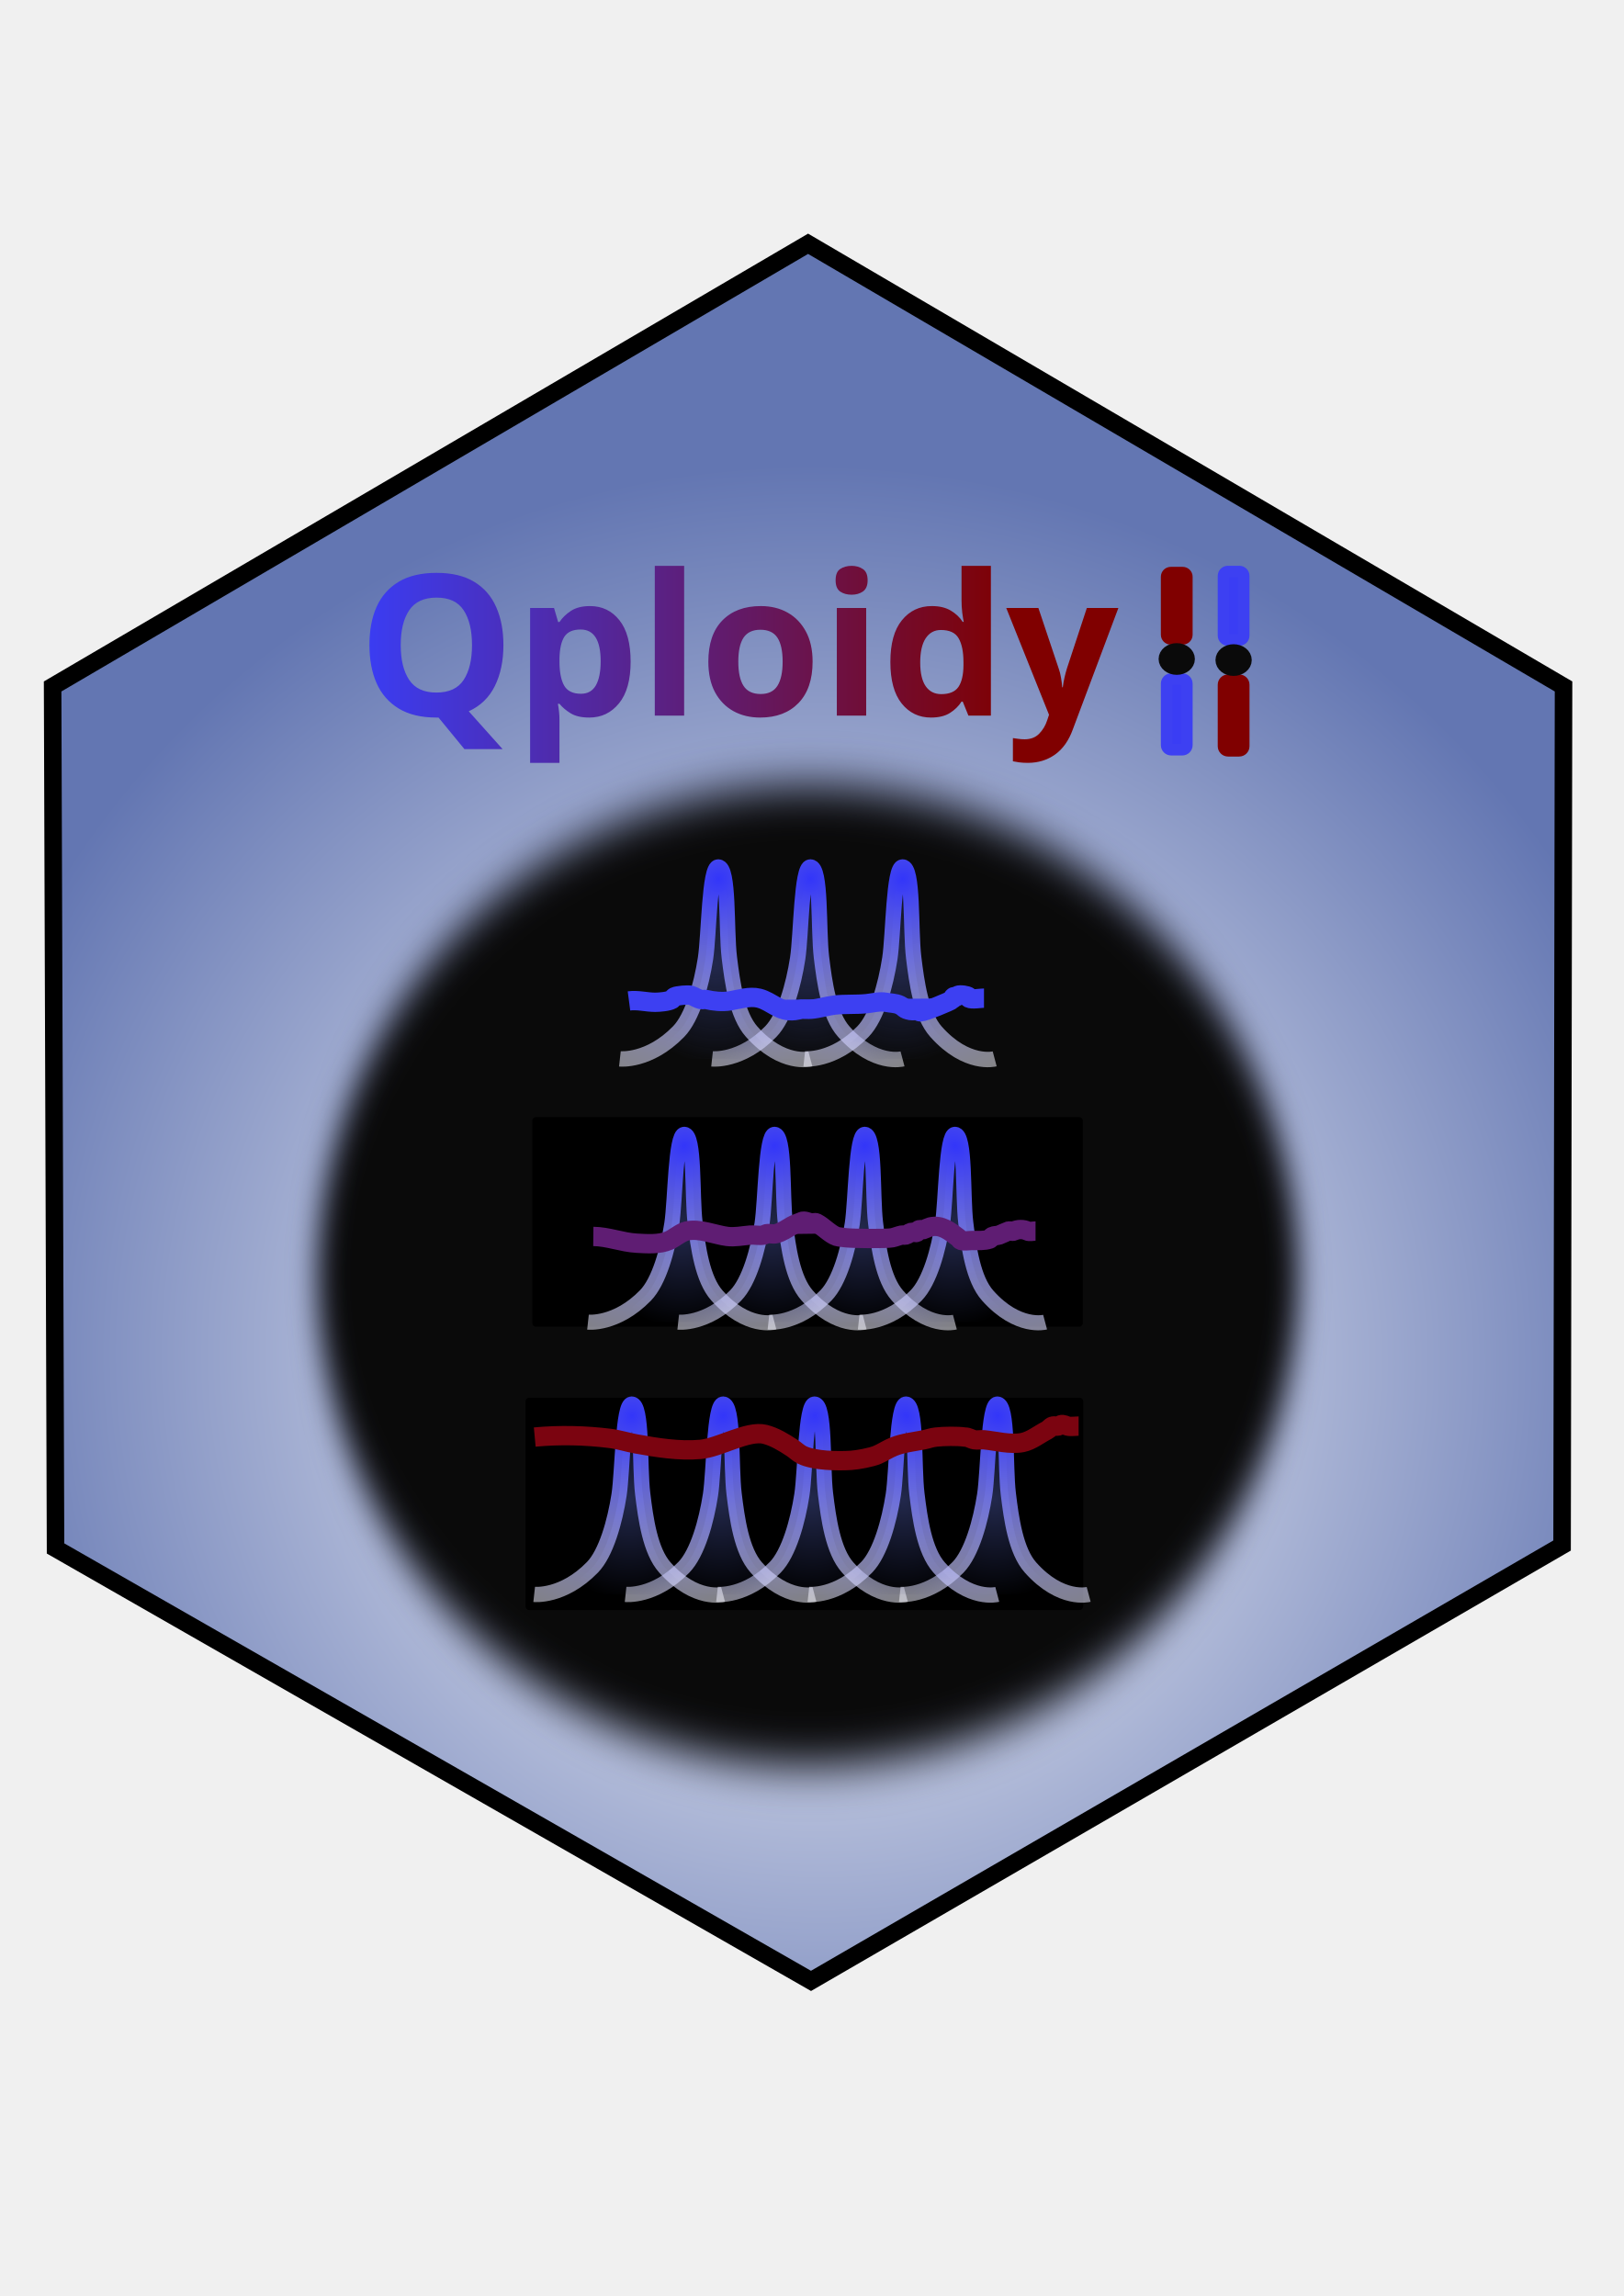
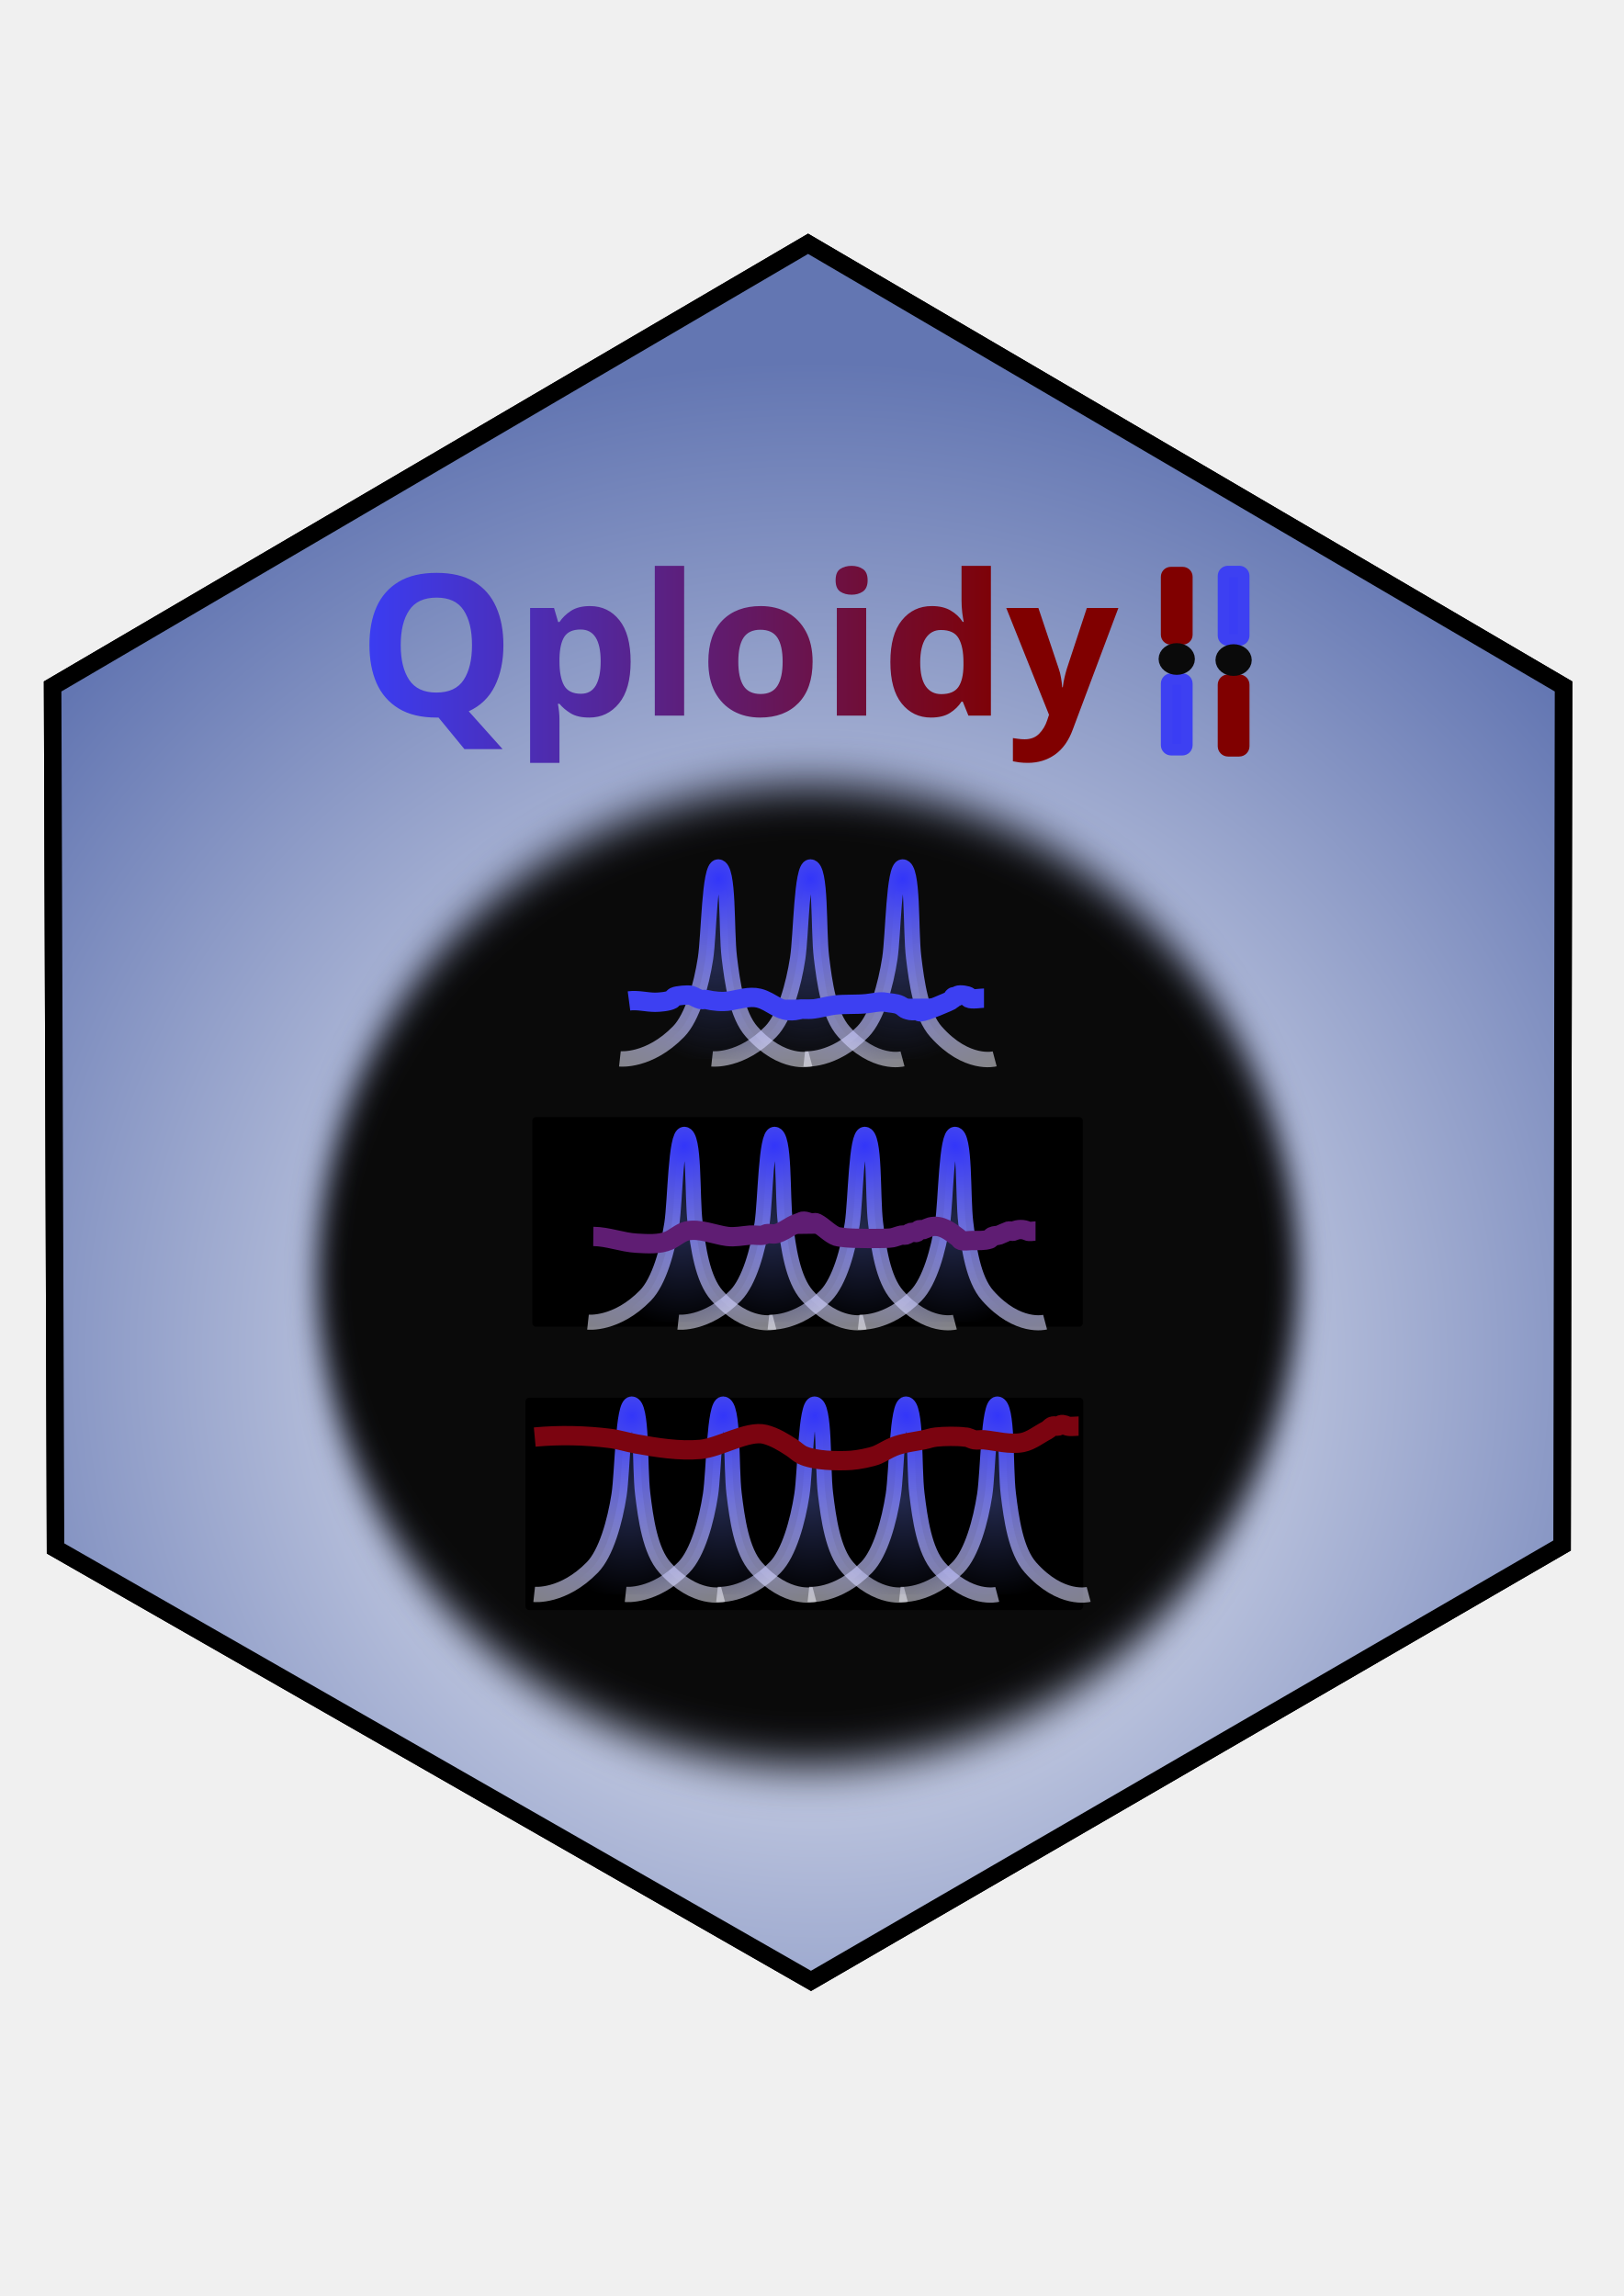
<svg xmlns="http://www.w3.org/2000/svg" xmlns:xlink="http://www.w3.org/1999/xlink" width="210mm" height="297mm" viewBox="0 0 210 297" version="1.1" id="svg6478">
  <defs id="defs6472">
    <linearGradient id="linearGradient16">
      <stop style="stop-color:#3a3df4;stop-opacity:1;" offset="0" id="stop18" />
      <stop style="stop-color:#800000;stop-opacity:1;" offset="1" id="stop17" />
    </linearGradient>
    <linearGradient id="linearGradient2108">
      <stop id="stop2104" offset="0" style="stop-color:#3336f9;stop-opacity:1" />
      <stop id="stop2106" offset="1" style="stop-color:#ffffff;stop-opacity:0.5" />
    </linearGradient>
    <linearGradient id="linearGradient2086">
      <stop style="stop-color:#22284c;stop-opacity:1;" offset="0" id="stop2082" />
      <stop style="stop-color:#22284c;stop-opacity:0;" offset="1" id="stop2084" />
    </linearGradient>
    <linearGradient id="linearGradient1725">
      <stop style="stop-color:#ffffff;stop-opacity:1" offset="0" id="stop1721" />
      <stop style="stop-color:#6376b2;stop-opacity:1" offset="1" id="stop1723" />
    </linearGradient>
    <linearGradient id="linearGradient1702">
      <stop style="stop-color:#000000;stop-opacity:1;" offset="0" id="stop1698" />
      <stop style="stop-color:#000000;stop-opacity:0;" offset="1" id="stop1700" />
    </linearGradient>
    <linearGradient id="linearGradient1645">
      <stop style="stop-color:#ffffff;stop-opacity:1" offset="0" id="stop1641" />
      <stop style="stop-color:#000000;stop-opacity:1" offset="1" id="stop1643" />
    </linearGradient>
    <linearGradient id="linearGradient1349">
      <stop id="stop1345" offset="0" style="stop-color:#3336f9;stop-opacity:1" />
      <stop id="stop1347" offset="1" style="stop-color:#ffffff;stop-opacity:0" />
    </linearGradient>
    <linearGradient id="linearGradient1127">
      <stop style="stop-color:#3336f9;stop-opacity:1" offset="0" id="stop1123" />
      <stop style="stop-color:#ffffff;stop-opacity:0.5" offset="1" id="stop1125" />
    </linearGradient>
    <linearGradient id="linearGradient946">
      <stop style="stop-color:#3336f9;stop-opacity:1" offset="0" id="stop942" />
      <stop style="stop-color:#ffffff;stop-opacity:0" offset="1" id="stop944" />
    </linearGradient>
    <clipPath clipPathUnits="userSpaceOnUse" id="clipPath1645-9-8-3-5-6-4-8">
      <circle r="28.895" cy="-134.299" cx="-86.19" id="circle1647-4-5-1-4-9-43-1" style="fill:url(#linearGradient1649);fill-opacity:1;stroke:url(#linearGradient1651);stroke-width:0.351;stroke-miterlimit:4;stroke-dasharray:none;stroke-dashoffset:0;stroke-opacity:1" transform="rotate(171.9596)" />
    </clipPath>
    <clipPath clipPathUnits="userSpaceOnUse" id="clipPath1738-0-9-9-1-6-7-8">
      <ellipse transform="matrix(-0.99665,0.08178446,-0.2362872,-0.9716833,0,0)" style="fill:url(#linearGradient1742);fill-opacity:1;stroke:url(#linearGradient1744);stroke-width:0.272;stroke-miterlimit:4;stroke-dasharray:none;stroke-dashoffset:0;stroke-opacity:1" id="circle1740-2-2-0-3-2-09-1" cx="-72.715" cy="-134.173" rx="28.937" ry="17.242" />
    </clipPath>
    <clipPath clipPathUnits="userSpaceOnUse" id="clipPath1730-44-0-9-9-7-3-5">
      <ellipse transform="matrix(-0.99665,0.08178446,-0.2362872,-0.9716833,0,0)" style="fill:url(#linearGradient1734);fill-opacity:1;stroke:url(#linearGradient1736);stroke-width:0.272;stroke-miterlimit:4;stroke-dasharray:none;stroke-dashoffset:0;stroke-opacity:1" id="circle1732-4-8-4-5-8-9-6" cx="-72.715" cy="-134.173" rx="28.937" ry="17.242" />
    </clipPath>
    <clipPath clipPathUnits="userSpaceOnUse" id="clipPath1714-9-5-5-6-2-2-8">
      <ellipse transform="matrix(-0.99665,0.08178446,-0.2362872,-0.9716833,0,0)" style="fill:url(#linearGradient1718);fill-opacity:1;stroke:url(#linearGradient1720);stroke-width:0.272;stroke-miterlimit:4;stroke-dasharray:none;stroke-dashoffset:0;stroke-opacity:1" id="circle1716-7-7-8-1-8-7-9" cx="-72.715" cy="-134.173" rx="28.937" ry="17.242" />
    </clipPath>
    <clipPath clipPathUnits="userSpaceOnUse" id="clipPath1698-4-4-1-0-9-2-0">
      <ellipse transform="matrix(-0.99665,0.08178446,-0.2362872,-0.9716833,0,0)" style="fill:url(#linearGradient1702);fill-opacity:1;stroke:url(#linearGradient1704);stroke-width:0.272;stroke-miterlimit:4;stroke-dasharray:none;stroke-dashoffset:0;stroke-opacity:1" id="circle1700-1-0-5-5-8-4-6" cx="-72.715" cy="-134.173" rx="28.937" ry="17.242" />
    </clipPath>
    <clipPath clipPathUnits="userSpaceOnUse" id="clipPath1706-29-8-3-1-3-2-6">
      <ellipse transform="matrix(-0.99665,0.08178446,-0.2362872,-0.9716833,0,0)" style="fill:url(#linearGradient1710);fill-opacity:1;stroke:url(#linearGradient1712);stroke-width:0.272;stroke-miterlimit:4;stroke-dasharray:none;stroke-dashoffset:0;stroke-opacity:1" id="circle1708-8-0-2-1-3-5-0" cx="-72.715" cy="-134.173" rx="28.937" ry="17.242" />
    </clipPath>
    <clipPath clipPathUnits="userSpaceOnUse" id="clipPath1722-8-8-3-1-1-5-6">
      <ellipse transform="matrix(-0.99665,0.08178446,-0.2362872,-0.9716833,0,0)" style="fill:url(#linearGradient1726);fill-opacity:1;stroke:url(#linearGradient1728);stroke-width:0.272;stroke-miterlimit:4;stroke-dasharray:none;stroke-dashoffset:0;stroke-opacity:1" id="circle1724-9-9-9-6-2-0-8" cx="-72.715" cy="-134.173" rx="28.937" ry="17.242" />
    </clipPath>
    <linearGradient id="linearGradient1913-1">
      <stop style="stop-color:#22284c;stop-opacity:1;" offset="0" id="stop1909" />
      <stop style="stop-color:#020203;stop-opacity:1" offset="1" id="stop1911" />
    </linearGradient>
    <clipPath clipPathUnits="userSpaceOnUse" id="clipPath1569-4-2-0-6-4-3-2">
      <ellipse transform="matrix(-0.3247665,-0.9457942,0.9837939,-0.1793031,0,0)" style="fill:url(#linearGradient1573);fill-opacity:1;stroke:url(#linearGradient1575);stroke-width:0.436;stroke-miterlimit:4;stroke-dasharray:none;stroke-dashoffset:0;stroke-opacity:1" id="circle1571-1-8-8-1-4-8-3" cx="-141.504" cy="59.13" rx="31.191" ry="41.159" />
    </clipPath>
    <clipPath clipPathUnits="userSpaceOnUse" id="clipPath1577-0-0-6-0-6-8-3">
      <ellipse transform="matrix(-0.3247665,-0.9457942,0.9837939,-0.1793031,0,0)" style="fill:url(#linearGradient1581);fill-opacity:1;stroke:url(#linearGradient1583);stroke-width:0.436;stroke-miterlimit:4;stroke-dasharray:none;stroke-dashoffset:0;stroke-opacity:1" id="circle1579-1-5-7-1-7-2-3" cx="-141.504" cy="59.13" rx="31.191" ry="41.159" />
    </clipPath>
    <clipPath clipPathUnits="userSpaceOnUse" id="clipPath1585-8-2-9-3-5-4-1">
      <ellipse transform="matrix(-0.3247665,-0.9457942,0.9837939,-0.1793031,0,0)" style="fill:url(#linearGradient1589);fill-opacity:1;stroke:url(#linearGradient1591);stroke-width:0.436;stroke-miterlimit:4;stroke-dasharray:none;stroke-dashoffset:0;stroke-opacity:1" id="circle1587-22-9-9-8-8-8-1" cx="-141.504" cy="59.13" rx="31.191" ry="41.159" />
    </clipPath>
    <clipPath clipPathUnits="userSpaceOnUse" id="clipPath1593-5-3-6-0-9-0-8">
      <ellipse transform="matrix(-0.3247665,-0.9457942,0.9837939,-0.1793031,0,0)" style="fill:url(#linearGradient1597);fill-opacity:1;stroke:url(#linearGradient1599);stroke-width:0.436;stroke-miterlimit:4;stroke-dasharray:none;stroke-dashoffset:0;stroke-opacity:1" id="circle1595-7-6-8-5-0-8-1" cx="-141.504" cy="59.13" rx="31.191" ry="41.159" />
    </clipPath>
    <clipPath clipPathUnits="userSpaceOnUse" id="clipPath1601-9-4-2-3-9-1-8">
      <ellipse transform="matrix(-0.3247665,-0.9457942,0.9837939,-0.1793031,0,0)" style="fill:url(#linearGradient1605);fill-opacity:1;stroke:url(#linearGradient1607);stroke-width:0.436;stroke-miterlimit:4;stroke-dasharray:none;stroke-dashoffset:0;stroke-opacity:1" id="circle1603-7-4-4-2-1-6-0" cx="-141.504" cy="59.13" rx="31.191" ry="41.159" />
    </clipPath>
    <clipPath clipPathUnits="userSpaceOnUse" id="clipPath1561-5-5-7-0-7-2-4">
      <ellipse transform="matrix(-0.3247665,-0.9457942,0.9837939,-0.1793031,0,0)" style="fill:url(#linearGradient1565);fill-opacity:1;stroke:url(#linearGradient1567);stroke-width:0.436;stroke-miterlimit:4;stroke-dasharray:none;stroke-dashoffset:0;stroke-opacity:1" id="circle1563-9-8-2-2-9-3-1" cx="-141.504" cy="59.13" rx="31.191" ry="41.159" />
    </clipPath>
    <clipPath clipPathUnits="userSpaceOnUse" id="clipPath1443-7-3-2-8-6-20-5">
      <circle r="54.138" cy="71.668" cx="-142.578" id="circle1445-88-7-8-0-8-3-7" style="fill:url(#linearGradient1447);fill-opacity:1;stroke:url(#linearGradient1449);stroke-width:0.658;stroke-miterlimit:4;stroke-dasharray:none;stroke-dashoffset:0;stroke-opacity:1" transform="rotate(-104.0452)" />
    </clipPath>
    <clipPath clipPathUnits="userSpaceOnUse" id="clipPath1459-1-1-1-2-3-2-8">
      <circle r="54.138" cy="71.668" cx="-142.578" id="circle1461-7-5-6-4-2-3-9" style="fill:url(#linearGradient1463);fill-opacity:1;stroke:url(#linearGradient1465);stroke-width:0.658;stroke-miterlimit:4;stroke-dasharray:none;stroke-dashoffset:0;stroke-opacity:1" transform="rotate(-104.0452)" />
    </clipPath>
    <clipPath clipPathUnits="userSpaceOnUse" id="clipPath1467-6-6-7-2-4-0-6">
      <circle r="54.138" cy="71.668" cx="-142.578" id="circle1469-1-0-4-3-1-8-0" style="fill:url(#linearGradient1471);fill-opacity:1;stroke:url(#linearGradient1473);stroke-width:0.658;stroke-miterlimit:4;stroke-dasharray:none;stroke-dashoffset:0;stroke-opacity:1" transform="rotate(-104.0452)" />
    </clipPath>
    <clipPath clipPathUnits="userSpaceOnUse" id="clipPath1451-44-4-0-5-1-80-1">
      <circle r="54.138" cy="71.668" cx="-142.578" id="circle1453-5-6-8-1-5-2-3" style="fill:url(#linearGradient1455);fill-opacity:1;stroke:url(#linearGradient1457);stroke-width:0.658;stroke-miterlimit:4;stroke-dasharray:none;stroke-dashoffset:0;stroke-opacity:1" transform="rotate(-104.0452)" />
    </clipPath>
    <clipPath clipPathUnits="userSpaceOnUse" id="clipPath1475-4-5-6-4-6-8-6">
      <circle r="54.138" cy="71.668" cx="-142.578" id="circle1477-9-9-8-3-2-6-9" style="fill:url(#linearGradient1479);fill-opacity:1;stroke:url(#linearGradient1481);stroke-width:0.658;stroke-miterlimit:4;stroke-dasharray:none;stroke-dashoffset:0;stroke-opacity:1" transform="rotate(-104.0452)" />
    </clipPath>
    <clipPath clipPathUnits="userSpaceOnUse" id="clipPath1483-7-1-7-7-0-7-2">
      <circle r="54.138" cy="71.668" cx="-142.578" id="circle1485-7-1-0-9-2-7-6" style="fill:url(#linearGradient1487);fill-opacity:1;stroke:url(#linearGradient1489);stroke-width:0.658;stroke-miterlimit:4;stroke-dasharray:none;stroke-dashoffset:0;stroke-opacity:1" transform="rotate(-104.0452)" />
    </clipPath>
    <linearGradient xlink:href="#linearGradient1913-1" id="linearGradient3030" gradientUnits="userSpaceOnUse" gradientTransform="matrix(0.9982655,1.5511878e-8,-1.5511878e-8,0.9982655,-190.9825,255.1117)" x1="-152.34" y1="117.739" x2="-143.159" y2="78.534" />
    <radialGradient xlink:href="#linearGradient946" id="radialGradient924" cx="-155.253" cy="71.1" fx="-155.253" fy="71.1" r="33.751" gradientTransform="matrix(-0.7009803,0.6741835,-0.6313606,-0.6564553,52.47271,263.6155)" gradientUnits="userSpaceOnUse" />
    <radialGradient xlink:href="#linearGradient946" id="radialGradient996" gradientUnits="userSpaceOnUse" gradientTransform="matrix(-0.7009803,0.6741835,-0.6313606,-0.6564553,73.63939,313.8867)" cx="-155.253" cy="71.1" fx="-155.253" fy="71.1" r="33.751" />
    <radialGradient xlink:href="#linearGradient1349" id="radialGradient1010-3" gradientUnits="userSpaceOnUse" gradientTransform="matrix(-0.522258,0.5831327,-0.7091714,-0.6351391,314.8017,254.9639)" cx="-155.253" cy="71.1" fx="-155.253" fy="71.1" r="33.751" />
    <radialGradient xlink:href="#linearGradient1349" id="radialGradient1400" gradientUnits="userSpaceOnUse" gradientTransform="matrix(-0.507786,0.4630821,-0.5638963,-0.6183323,306.7194,235.1306)" cx="-155.253" cy="71.1" fx="-155.253" fy="71.1" r="33.751" />
    <radialGradient xlink:href="#linearGradient1645" id="radialGradient7484-1-1" gradientUnits="userSpaceOnUse" gradientTransform="matrix(0.9501912,-0.00233168,0.00236553,0.9639829,265.7683,309.6755)" cx="107.537" cy="164.403" fx="107.537" fy="164.403" r="98.841" />
    <radialGradient xlink:href="#linearGradient1349" id="radialGradient1050-5" gradientUnits="userSpaceOnUse" gradientTransform="matrix(-0.5150987,0.5599784,-0.501978,-0.4617468,77.14965,232.0409)" cx="-155.253" cy="71.1" fx="-155.253" fy="71.1" r="33.751" />
    <radialGradient xlink:href="#linearGradient1349" id="radialGradient1024-0-4" gradientUnits="userSpaceOnUse" gradientTransform="matrix(-0.932222,0.9309037,-1.219727,-1.221454,69.49747,369.5732)" cx="-155.253" cy="71.1" fx="-155.253" fy="71.1" r="33.751" />
    <radialGradient xlink:href="#linearGradient1127" id="radialGradient972-7-6" gradientUnits="userSpaceOnUse" gradientTransform="matrix(-0.6290439,0.604997,-0.5665687,-0.5890881,48.0604,318.9647)" cx="-155.253" cy="71.1" fx="-155.253" fy="71.1" r="33.751" />
    <radialGradient xlink:href="#linearGradient1127" id="radialGradient974-4-0" gradientUnits="userSpaceOnUse" gradientTransform="matrix(-0.6290439,0.604997,-0.5665687,-0.5890881,36.23874,318.9647)" cx="-155.253" cy="71.1" fx="-155.253" fy="71.1" r="33.751" />
    <radialGradient xlink:href="#linearGradient1127" id="radialGradient976-8-1" gradientUnits="userSpaceOnUse" gradientTransform="matrix(-0.6290439,0.604997,-0.5665687,-0.5890881,24.41706,318.9647)" cx="-155.253" cy="71.1" fx="-155.253" fy="71.1" r="33.751" />
    <radialGradient xlink:href="#linearGradient2108" id="radialGradient1010-4-1" gradientUnits="userSpaceOnUse" gradientTransform="matrix(-0.5711131,0.6060626,-0.6593452,-0.6213231,87.29399,321.422)" cx="-155.253" cy="71.1" fx="-155.253" fy="71.1" r="33.751" />
    <radialGradient xlink:href="#linearGradient1127" id="radialGradient1012-0-5" gradientUnits="userSpaceOnUse" gradientTransform="matrix(-0.642008,0.6563025,-0.7794211,-0.7624451,226.7233,530.715)" cx="-155.253" cy="71.1" fx="-155.253" fy="71.1" r="33.751" />
    <filter style="color-interpolation-filters:sRGB" id="filter7470-6-6" x="-0.05" width="1.1" y="-0.05" height="1.1">
      <feGaussianBlur stdDeviation="2.108" id="feGaussianBlur7472-1-7" />
    </filter>
-     <radialGradient xlink:href="#linearGradient1725" id="radialGradient1719-3" cx="271.528" cy="415.185" fx="271.528" fy="415.185" r="98.841" gradientTransform="matrix(0.8418155,-0.805822,0.8118184,0.8480798,-459.9066,42.44527)" gradientUnits="userSpaceOnUse" />
+     <radialGradient xlink:href="#linearGradient1725" id="radialGradient1719-3" cx="271.528" cy="415.185" fx="271.528" fy="415.185" r="98.841" gradientTransform="matrix(0.9202058,-0.9221542,0.9260004,0.9240439,-528.5984,42.49361)" gradientUnits="userSpaceOnUse" />
    <radialGradient xlink:href="#linearGradient2086" id="radialGradient2088" cx="231.025" cy="386.672" fx="231.025" fy="386.672" r="13.721" gradientTransform="matrix(0.8973774,0,0,0.9393801,-125.9115,-169.2569)" gradientUnits="userSpaceOnUse" />
    <radialGradient xlink:href="#linearGradient2086" id="radialGradient2090" cx="244.199" cy="386.672" fx="244.199" fy="386.672" r="13.721" gradientTransform="matrix(0.8973774,0,0,0.9393814,-125.9115,-169.2575)" gradientUnits="userSpaceOnUse" />
    <radialGradient xlink:href="#linearGradient2086" id="radialGradient2092" cx="257.372" cy="386.672" fx="257.372" fy="386.672" r="13.721" gradientTransform="matrix(0.8973774,0,0,0.9393811,-125.9115,-169.2573)" gradientUnits="userSpaceOnUse" />
    <radialGradient xlink:href="#linearGradient2086" id="radialGradient2094" cx="283.719" cy="386.672" fx="283.719" fy="386.672" r="13.721" gradientTransform="matrix(0.8973774,0,0,0.9393769,-125.9115,-169.2558)" gradientUnits="userSpaceOnUse" />
    <radialGradient xlink:href="#linearGradient2086" id="radialGradient2096" cx="270.546" cy="386.672" fx="270.546" fy="386.672" r="13.721" gradientTransform="matrix(1,0,0,1.0468,0,-18.09627)" gradientUnits="userSpaceOnUse" />
    <radialGradient xlink:href="#linearGradient2086" id="radialGradient2113" gradientUnits="userSpaceOnUse" gradientTransform="matrix(0.8973774,0,0,0.9393746,-125.9115,-169.2548)" cx="270.546" cy="386.672" fx="270.546" fy="386.672" r="13.721" />
    <radialGradient xlink:href="#linearGradient1127" id="radialGradient2115" gradientUnits="userSpaceOnUse" gradientTransform="matrix(-0.5761235,0.588951,-0.6994349,-0.684201,77.54487,323.236)" cx="-155.253" cy="71.1" fx="-155.253" fy="71.1" r="33.751" />
    <radialGradient xlink:href="#linearGradient2086" id="radialGradient2129" gradientUnits="userSpaceOnUse" gradientTransform="matrix(0.88582,0,0,0.9272828,-116.4396,-199.6391)" cx="257.372" cy="386.672" fx="257.372" fy="386.672" r="13.721" />
    <radialGradient xlink:href="#linearGradient1127" id="radialGradient2131" gradientUnits="userSpaceOnUse" gradientTransform="matrix(-0.6209424,0.5972052,-0.5592718,-0.5815013,55.29175,282.2949)" cx="-155.253" cy="71.1" fx="-155.253" fy="71.1" r="33.751" />
    <radialGradient xlink:href="#linearGradient2086" id="radialGradient2133" gradientUnits="userSpaceOnUse" gradientTransform="matrix(0.88582,0,0,0.9272831,-116.4396,-199.6392)" cx="244.199" cy="386.672" fx="244.199" fy="386.672" r="13.721" />
    <radialGradient xlink:href="#linearGradient1127" id="radialGradient2135" gradientUnits="userSpaceOnUse" gradientTransform="matrix(-0.6209424,0.5972052,-0.5592718,-0.5815013,43.62235,282.2949)" cx="-155.253" cy="71.1" fx="-155.253" fy="71.1" r="33.751" />
    <radialGradient xlink:href="#linearGradient2086" id="radialGradient2137" gradientUnits="userSpaceOnUse" gradientTransform="matrix(0.88582,0,0,0.9272818,-116.4396,-199.6387)" cx="231.025" cy="386.672" fx="231.025" fy="386.672" r="13.721" />
    <radialGradient xlink:href="#linearGradient1127" id="radialGradient2139" gradientUnits="userSpaceOnUse" gradientTransform="matrix(-0.6209424,0.5972052,-0.5592718,-0.5815013,31.95292,282.2949)" cx="-155.253" cy="71.1" fx="-155.253" fy="71.1" r="33.751" />
    <radialGradient xlink:href="#linearGradient2086" id="radialGradient2141" gradientUnits="userSpaceOnUse" gradientTransform="matrix(0.88582,0,0,0.9272764,-116.4396,-199.6367)" cx="270.546" cy="386.672" fx="270.546" fy="386.672" r="13.721" />
    <radialGradient xlink:href="#linearGradient1127" id="radialGradient2143" gradientUnits="userSpaceOnUse" gradientTransform="matrix(-0.5687036,0.5813659,-0.6904268,-0.6753891,84.39647,286.5113)" cx="-155.253" cy="71.1" fx="-155.253" fy="71.1" r="33.751" />
    <radialGradient xlink:href="#linearGradient2086" id="radialGradient2294" gradientUnits="userSpaceOnUse" gradientTransform="matrix(0.9048819,0,0,0.9472369,-116.4562,-241.6704)" cx="257.372" cy="386.672" fx="257.372" fy="386.672" r="13.721" />
    <radialGradient xlink:href="#linearGradient1127" id="radialGradient2296" gradientUnits="userSpaceOnUse" gradientTransform="matrix(-0.6343044,0.6100565,-0.5713067,-0.5940145,58.97059,250.6341)" cx="-155.253" cy="71.1" fx="-155.253" fy="71.1" r="33.751" />
    <radialGradient xlink:href="#linearGradient2086" id="radialGradient2298" gradientUnits="userSpaceOnUse" gradientTransform="matrix(0.9048819,0,0,0.9472373,-116.4562,-241.6706)" cx="244.199" cy="386.672" fx="244.199" fy="386.672" r="13.721" />
    <radialGradient xlink:href="#linearGradient1127" id="radialGradient2300" gradientUnits="userSpaceOnUse" gradientTransform="matrix(-0.6343044,0.6100565,-0.5713067,-0.5940145,47.05011,250.6341)" cx="-155.253" cy="71.1" fx="-155.253" fy="71.1" r="33.751" />
    <radialGradient xlink:href="#linearGradient2086" id="radialGradient2302" gradientUnits="userSpaceOnUse" gradientTransform="matrix(0.9048819,0,0,0.9472359,-116.4562,-241.67)" cx="231.025" cy="386.672" fx="231.025" fy="386.672" r="13.721" />
    <radialGradient xlink:href="#linearGradient1127" id="radialGradient2304" gradientUnits="userSpaceOnUse" gradientTransform="matrix(-0.6343044,0.6100565,-0.5713067,-0.5940145,35.12957,250.6341)" cx="-155.253" cy="71.1" fx="-155.253" fy="71.1" r="33.751" />
    <linearGradient xlink:href="#linearGradient16" id="linearGradient18" x1="55.772" y1="74.759" x2="127.724" y2="74.759" gradientUnits="userSpaceOnUse" gradientTransform="matrix(1.168824,0,0,1.168824,-25.65919,-1.92338)" />
  </defs>
  <g id="layer1">
+     <path style="fill:#ffffff;fill-opacity:1;stroke:#000000;stroke-width:2.265;stroke-linecap:butt;stroke-linejoin:miter;stroke-miterlimit:4;stroke-dasharray:none;stroke-opacity:1" d="m 104.512,31.534 -97.707,57.263 0.378,111.503 97.707,55.94 97.14,-56.318 0.189,-111.125 z" id="path850-8-1-3-9-5-9-5-1-3-0" />
    <path style="fill:url(#radialGradient1719-3);fill-opacity:1;stroke:#000000;stroke-width:2.265;stroke-linecap:butt;stroke-linejoin:miter;stroke-miterlimit:4;stroke-dasharray:none;stroke-opacity:1" d="m 104.512,31.534 -97.707,57.263 0.378,111.503 97.707,55.94 97.14,-56.318 0.189,-111.125 z" id="path850-8-1-3-9-5-9-5-1-3" />
    <g id="g45">
      <circle transform="matrix(0.2859273,1.13324,-1.13324,0.2859273,-16.42433,-10.5676)" style="fill:#0a0a0a;fill-opacity:1;stroke:#1b203c;stroke-width:0.657;stroke-miterlimit:4;stroke-dasharray:none;stroke-dashoffset:0;stroke-opacity:1;filter:url(#filter7470-6-6)" id="circle7377-5-6" r="54.044" cy="-63.569" cx="171.01" />
      <g id="g44" transform="translate(-0.0641347)">
        <path style="fill:url(#radialGradient2298);fill-opacity:1;stroke:url(#radialGradient2300);stroke-width:1.992;stroke-linecap:butt;stroke-linejoin:miter;stroke-miterlimit:4;stroke-dasharray:none;stroke-opacity:1" d="m 92.158,136.971 c 0,0 3.759,0.414 7.596,-3.53 1.793,-1.843 2.945,-6.003 3.476,-9.46 0.461,-2.998 0.485,-11.861 1.649,-11.834 1.428,0.033 0.999,8.126 1.432,11.698 0.394,3.256 0.969,7.453 2.892,9.614 3.978,4.471 7.588,3.512 7.588,3.512" id="path2288" />
        <path id="path2286" d="m 104.079,136.971 c 0,0 3.759,0.414 7.596,-3.53 1.793,-1.843 2.945,-6.003 3.476,-9.46 0.461,-2.998 0.485,-11.861 1.649,-11.834 1.428,0.033 0.999,8.126 1.432,11.698 0.394,3.256 0.969,7.453 2.892,9.614 3.978,4.471 7.588,3.512 7.588,3.512" style="fill:url(#radialGradient2294);fill-opacity:1;stroke:url(#radialGradient2296);stroke-width:1.992;stroke-linecap:butt;stroke-linejoin:miter;stroke-miterlimit:4;stroke-dasharray:none;stroke-opacity:1" />
        <path id="path2290" d="m 80.238,136.971 c 0,0 3.759,0.414 7.596,-3.53 1.793,-1.843 2.945,-6.003 3.476,-9.46 0.461,-2.998 0.485,-11.861 1.649,-11.834 1.428,0.033 0.999,8.126 1.432,11.698 0.394,3.256 0.969,7.453 2.892,9.614 3.978,4.471 7.588,3.512 7.588,3.512" style="fill:url(#radialGradient2302);fill-opacity:1;stroke:url(#radialGradient2304);stroke-width:1.992;stroke-linecap:butt;stroke-linejoin:miter;stroke-miterlimit:4;stroke-dasharray:none;stroke-opacity:1" />
        <rect ry="0.479" y="144.504" x="68.911" height="27.108" width="71.2" id="rect2310" style="opacity:1;fill:#000000;fill-opacity:1;fill-rule:nonzero;stroke:none;stroke-width:1.95;stroke-linecap:round;stroke-miterlimit:4;stroke-dasharray:none;stroke-dashoffset:0;stroke-opacity:1" />
        <path style="fill:url(#radialGradient2129);fill-opacity:1;stroke:url(#radialGradient2131);stroke-width:1.95;stroke-linecap:butt;stroke-linejoin:miter;stroke-miterlimit:4;stroke-dasharray:none;stroke-opacity:1" d="m 99.45,171.026 c 0,0 3.68,0.405 7.436,-3.456 1.755,-1.804 2.883,-5.876 3.403,-9.261 0.451,-2.935 0.474,-11.611 1.614,-11.585 1.398,0.032 0.978,7.955 1.401,11.452 0.386,3.188 0.949,7.296 2.831,9.412 3.894,4.377 7.428,3.438 7.428,3.438" id="path2121" />
        <path id="path2123" d="m 87.78,171.026 c 0,0 3.68,0.405 7.436,-3.456 1.755,-1.804 2.883,-5.876 3.403,-9.261 0.451,-2.935 0.474,-11.611 1.614,-11.585 1.398,0.032 0.978,7.955 1.401,11.452 0.386,3.188 0.949,7.296 2.831,9.412 3.894,4.377 7.428,3.438 7.428,3.438" style="fill:url(#radialGradient2133);fill-opacity:1;stroke:url(#radialGradient2135);stroke-width:1.95;stroke-linecap:butt;stroke-linejoin:miter;stroke-miterlimit:4;stroke-dasharray:none;stroke-opacity:1" />
        <path id="path2127" d="m 111.119,171.026 c 0,0 3.68,0.405 7.436,-3.456 1.755,-1.804 2.883,-5.876 3.403,-9.261 0.451,-2.935 0.474,-11.611 1.614,-11.585 1.398,0.032 0.978,7.955 1.401,11.452 0.386,3.188 0.949,7.296 2.831,9.412 3.894,4.377 7.428,3.438 7.428,3.438" style="fill:url(#radialGradient2141);fill-opacity:1;stroke:url(#radialGradient2143);stroke-width:1.95;stroke-linecap:butt;stroke-linejoin:miter;stroke-miterlimit:4;stroke-dasharray:none;stroke-opacity:1" />
        <path style="fill:url(#radialGradient2137);fill-opacity:1;stroke:url(#radialGradient2139);stroke-width:1.95;stroke-linecap:butt;stroke-linejoin:miter;stroke-miterlimit:4;stroke-dasharray:none;stroke-opacity:1" d="m 76.111,171.026 c 0,0 3.68,0.405 7.436,-3.456 1.755,-1.804 2.883,-5.876 3.403,-9.261 0.451,-2.935 0.474,-11.611 1.614,-11.585 1.398,0.032 0.978,7.955 1.401,11.452 0.386,3.188 0.949,7.296 2.831,9.412 3.894,4.377 7.428,3.438 7.428,3.438" id="path2125" />
        <rect style="opacity:1;fill:#000000;fill-opacity:1;fill-rule:nonzero;stroke:none;stroke-width:1.975;stroke-linecap:round;stroke-miterlimit:4;stroke-dasharray:none;stroke-dashoffset:0;stroke-opacity:1" id="rect2110" width="72.129" height="27.462" x="68.031" y="180.801" ry="0.485" />
        <path id="path966-2-6" d="m 92.795,206.244 c 0,0 3.728,0.411 7.533,-3.501 1.778,-1.828 2.92,-5.953 3.447,-9.382 0.457,-2.973 0.481,-11.763 1.635,-11.736 1.416,0.033 0.991,8.059 1.42,11.601 0.391,3.229 0.961,7.391 2.868,9.535 3.945,4.434 7.525,3.483 7.525,3.483" style="fill:url(#radialGradient2092);fill-opacity:1;stroke:url(#radialGradient972-7-6);stroke-width:1.975;stroke-linecap:butt;stroke-linejoin:miter;stroke-miterlimit:4;stroke-dasharray:none;stroke-opacity:1" />
        <path style="fill:url(#radialGradient2090);fill-opacity:1;stroke:url(#radialGradient974-4-0);stroke-width:1.975;stroke-linecap:butt;stroke-linejoin:miter;stroke-miterlimit:4;stroke-dasharray:none;stroke-opacity:1" d="m 80.973,206.244 c 0,0 3.728,0.411 7.533,-3.501 1.778,-1.828 2.92,-5.953 3.447,-9.382 0.457,-2.973 0.481,-11.763 1.635,-11.736 1.416,0.033 0.991,8.059 1.42,11.601 0.391,3.229 0.961,7.391 2.868,9.535 3.945,4.434 7.525,3.483 7.525,3.483" id="path968-1-7" />
        <path id="path970-0-6" d="m 69.151,206.244 c 0,0 3.728,0.411 7.533,-3.501 1.778,-1.828 2.92,-5.953 3.447,-9.382 0.457,-2.973 0.481,-11.763 1.635,-11.736 1.416,0.033 0.991,8.059 1.42,11.601 0.391,3.229 0.961,7.391 2.868,9.535 3.945,4.434 7.525,3.483 7.525,3.483" style="fill:url(#radialGradient2088);fill-opacity:1;stroke:url(#radialGradient976-8-1);stroke-width:1.975;stroke-linecap:butt;stroke-linejoin:miter;stroke-miterlimit:4;stroke-dasharray:none;stroke-opacity:1" />
        <path id="path1004-3-1" d="m 116.438,206.244 c 0,0 3.728,0.411 7.533,-3.501 1.778,-1.828 2.92,-5.953 3.447,-9.382 0.457,-2.973 0.481,-11.763 1.635,-11.736 1.416,0.033 0.991,8.059 1.42,11.601 0.391,3.229 0.961,7.391 2.868,9.535 3.945,4.434 7.525,3.483 7.525,3.483" style="fill:url(#radialGradient2094);fill-opacity:1;stroke:url(#radialGradient1010-4-1);stroke-width:1.975;stroke-linecap:butt;stroke-linejoin:miter;stroke-miterlimit:4;stroke-dasharray:none;stroke-opacity:1" />
        <path style="fill:url(#radialGradient2113);fill-opacity:1;stroke:url(#radialGradient2115);stroke-width:1.975;stroke-linecap:butt;stroke-linejoin:miter;stroke-miterlimit:4;stroke-dasharray:none;stroke-opacity:1" d="m 104.616,206.244 c 0,0 3.728,0.411 7.533,-3.501 1.778,-1.828 2.92,-5.953 3.447,-9.382 0.457,-2.973 0.481,-11.763 1.635,-11.736 1.416,0.033 0.991,8.059 1.42,11.601 0.391,3.229 0.961,7.391 2.868,9.535 3.945,4.434 7.525,3.483 7.525,3.483" id="path1006-7-0" />
        <path style="fill:#3d40f2;fill-opacity:1;stroke:#3d40f2;stroke-width:2.5;stroke-dasharray:none;stroke-opacity:1" d="m 81.412,129.472 c 1.147,-0.15 2.271,0.179 3.395,0.179 0.503,0 1.707,-0.095 2.144,-0.357 0.144,-0.087 0.207,-0.282 0.357,-0.357 0.321,-0.161 1.773,-0.302 2.144,-0.179 0.435,0.145 0.81,0.426 1.251,0.536 0.231,0.058 0.484,-0.058 0.715,0 0.88,0.22 2.086,0.337 3.037,0.179 1.157,-0.193 2.571,-0.653 3.752,-0.357 1.719,0.43 2.636,1.859 4.645,1.608 0.301,-0.038 0.596,-0.119 0.893,-0.179 0.417,0 0.835,0.035 1.251,0 1.013,-0.084 2.023,-0.423 3.037,-0.536 1.359,-0.151 2.749,-0.043 4.109,-0.179 0.756,-0.076 1.715,-0.336 2.501,-0.179 0.546,0.109 1.291,0.11 1.787,0.357 0.761,0.381 0.399,0.509 1.429,0.715 0.292,0.058 0.599,-0.042 0.893,0 0.132,0.019 0.224,0.179 0.357,0.179 0.484,0 3.869,-1.368 4.109,-1.608 0.094,-0.094 0.068,-0.283 0.179,-0.357 0.099,-0.066 0.244,0.038 0.357,0 0.08,-0.027 0.103,-0.141 0.179,-0.179 0.288,-0.144 1.252,0.002 1.429,0.179 0.042,0.042 -0.053,0.152 0,0.179 0.412,0.206 1.513,0 1.965,0" id="path2" />
        <path style="fill:#5f1d73;fill-opacity:1;stroke:#5f1d73;stroke-width:2.5;stroke-dasharray:none;stroke-opacity:1" d="m 76.8,159.939 c 1.919,0.021 3.687,0.768 5.597,0.875 1.318,0.073 2.956,0.202 4.198,-0.35 0.739,-0.329 1.468,-1.023 2.274,-1.224 1.588,-0.397 3.712,0.508 5.247,0.7 1,0.125 1.993,-0.093 2.973,-0.175 0.581,-0.049 1.177,0.114 1.749,0 0.128,-0.026 0.222,-0.149 0.35,-0.175 0.385,-0.077 0.843,0.095 1.224,0 0.758,-0.189 1.444,-0.675 2.099,-1.049 0.422,-0.241 0.835,-0.33 1.224,-0.525 0.365,-0.182 0.887,0.119 1.224,0.175 0.23,0.038 0.491,-0.104 0.7,0 0.854,0.427 1.762,1.462 2.624,1.749 0.225,0.075 1.083,0.157 1.224,0.175 0.761,0.095 5.181,0.153 5.947,0 0.405,-0.081 0.819,-0.269 1.224,-0.35 0.172,-0.034 0.355,0.042 0.525,0 0.203,-0.051 0.496,-0.299 0.7,-0.35 0.17,-0.042 0.353,0.034 0.525,0 0.324,0.13 0.321,-0.299 0.525,-0.35 0.17,-0.042 0.355,0.042 0.525,0 0.07,-0.017 0.749,-0.318 0.875,-0.35 1.469,-0.367 2.592,0.588 3.673,1.399 0.132,0.099 0.193,0.298 0.35,0.35 0.346,0.115 1.057,0 1.399,0 0.74,0 1.575,0.058 2.274,-0.175 0.156,-0.052 0.202,-0.276 0.35,-0.35 0.248,-0.124 0.621,-0.09 0.875,-0.175 0.207,-0.069 1.098,-0.493 1.224,-0.525 0.226,-0.057 0.491,0.104 0.7,0 0.519,-0.259 1.23,-0.259 1.749,0 0.27,0.135 0.73,0 1.049,0" id="path3" />
        <path style="fill:none;stroke:#7b0410;stroke-width:2.5;stroke-dasharray:none;stroke-opacity:1" d="m 69.224,185.891 c 3.237,-0.301 6.531,-0.225 9.745,0.177 1.127,0.141 2.246,0.505 3.367,0.709 2.684,0.488 5.599,0.957 8.328,0.709 2.446,-0.222 6.121,-2.501 8.328,-1.949 1.23,0.308 2.461,1.05 3.544,1.772 0.423,0.282 0.786,0.659 1.24,0.886 1.554,0.777 4.673,0.822 6.379,0.709 0.84,-0.056 2.591,-0.377 3.367,-0.709 0.711,-0.305 1.393,-0.77 2.126,-1.063 1.248,-0.499 2.591,-0.624 3.898,-0.886 0.654,-0.131 0.898,-0.277 1.595,-0.354 0.998,-0.111 2.738,-0.14 3.721,0 0.449,-0.017 0.816,0.284 1.24,0.354 0.408,0.068 0.829,-0.041 1.24,0 1.526,0.153 3.412,0.664 4.961,0.354 1.158,-0.232 2.189,-1.095 3.189,-1.595 0.269,-0.135 0.427,-0.438 0.709,-0.532 0.224,-0.075 0.48,0.057 0.709,0 0.128,-0.032 0.229,-0.135 0.354,-0.177 0.328,-0.109 0.601,0.106 0.886,0.177 0.409,0.102 0.985,0 1.417,0" id="path4" />
      </g>
    </g>
    <g id="g43" transform="translate(7.268593)">
      <text xml:space="preserve" style="font-style:normal;font-weight:normal;font-size:25.478px;line-height:1.25;font-family:sans-serif;letter-spacing:0px;word-spacing:0px;fill:url(#linearGradient18);fill-opacity:1;stroke:none;stroke-width:0.637;stroke-opacity:1" x="39.026" y="92.572" id="text943-5-9-4-0-1-7-5-6-1">
        <tspan id="tspan941-2-8-6-0-9-4-2-2-7" x="39.026" y="92.572" style="font-style:normal;font-variant:normal;font-weight:bold;font-stretch:normal;font-size:25.478px;font-family:Tahoma;-inkscape-font-specification:Tahoma;font-variant-ligatures:normal;font-variant-caps:normal;font-variant-numeric:normal;font-feature-settings:normal;text-align:start;writing-mode:lr-tb;text-anchor:start;fill:url(#linearGradient18);fill-opacity:1;stroke:none;stroke-width:0.637;stroke-opacity:1">Qploidy</tspan>
      </text>
      <g id="g42" transform="translate(0,0.2780513)">
        <rect style="fill:#800000;fill-opacity:1;stroke:#800000;stroke-width:1.459;stroke-dasharray:none;stroke-opacity:1" id="rect1" width="2.65" height="8.604" x="143.599" y="73.777" ry="0.555" />
        <rect style="fill:#3a3df4;fill-opacity:1;stroke:#3d40f2;stroke-width:1.493;stroke-dasharray:none;stroke-opacity:1" id="rect1-6" width="2.616" height="9.129" x="143.616" y="87.57" ry="0.589" />
        <ellipse style="fill:#0a0a0a;fill-opacity:1;stroke:#0a0a0a;stroke-width:1.774;stroke-dasharray:none;stroke-opacity:1" id="path1" cx="144.924" cy="84.967" rx="1.459" ry="1.164" />
      </g>
      <g id="g41">
        <rect style="fill:#3a3df4;fill-opacity:1;stroke:#3d40f2;stroke-width:1.476;stroke-dasharray:none;stroke-opacity:1" id="rect1-1" width="2.633" height="8.866" x="150.963" y="73.924" ry="0.572" />
        <rect style="fill:#800000;fill-opacity:1;stroke:#800000;stroke-width:1.493;stroke-dasharray:none;stroke-opacity:1" id="rect1-6-4" width="2.616" height="9.129" x="150.972" y="87.988" ry="0.589" />
        <ellipse style="fill:#0a0a0a;fill-opacity:1;stroke:#0a0a0a;stroke-width:1.774;stroke-dasharray:none;stroke-opacity:1" id="path1-7" cx="152.279" cy="85.385" rx="1.459" ry="1.164" />
      </g>
    </g>
  </g>
</svg>
